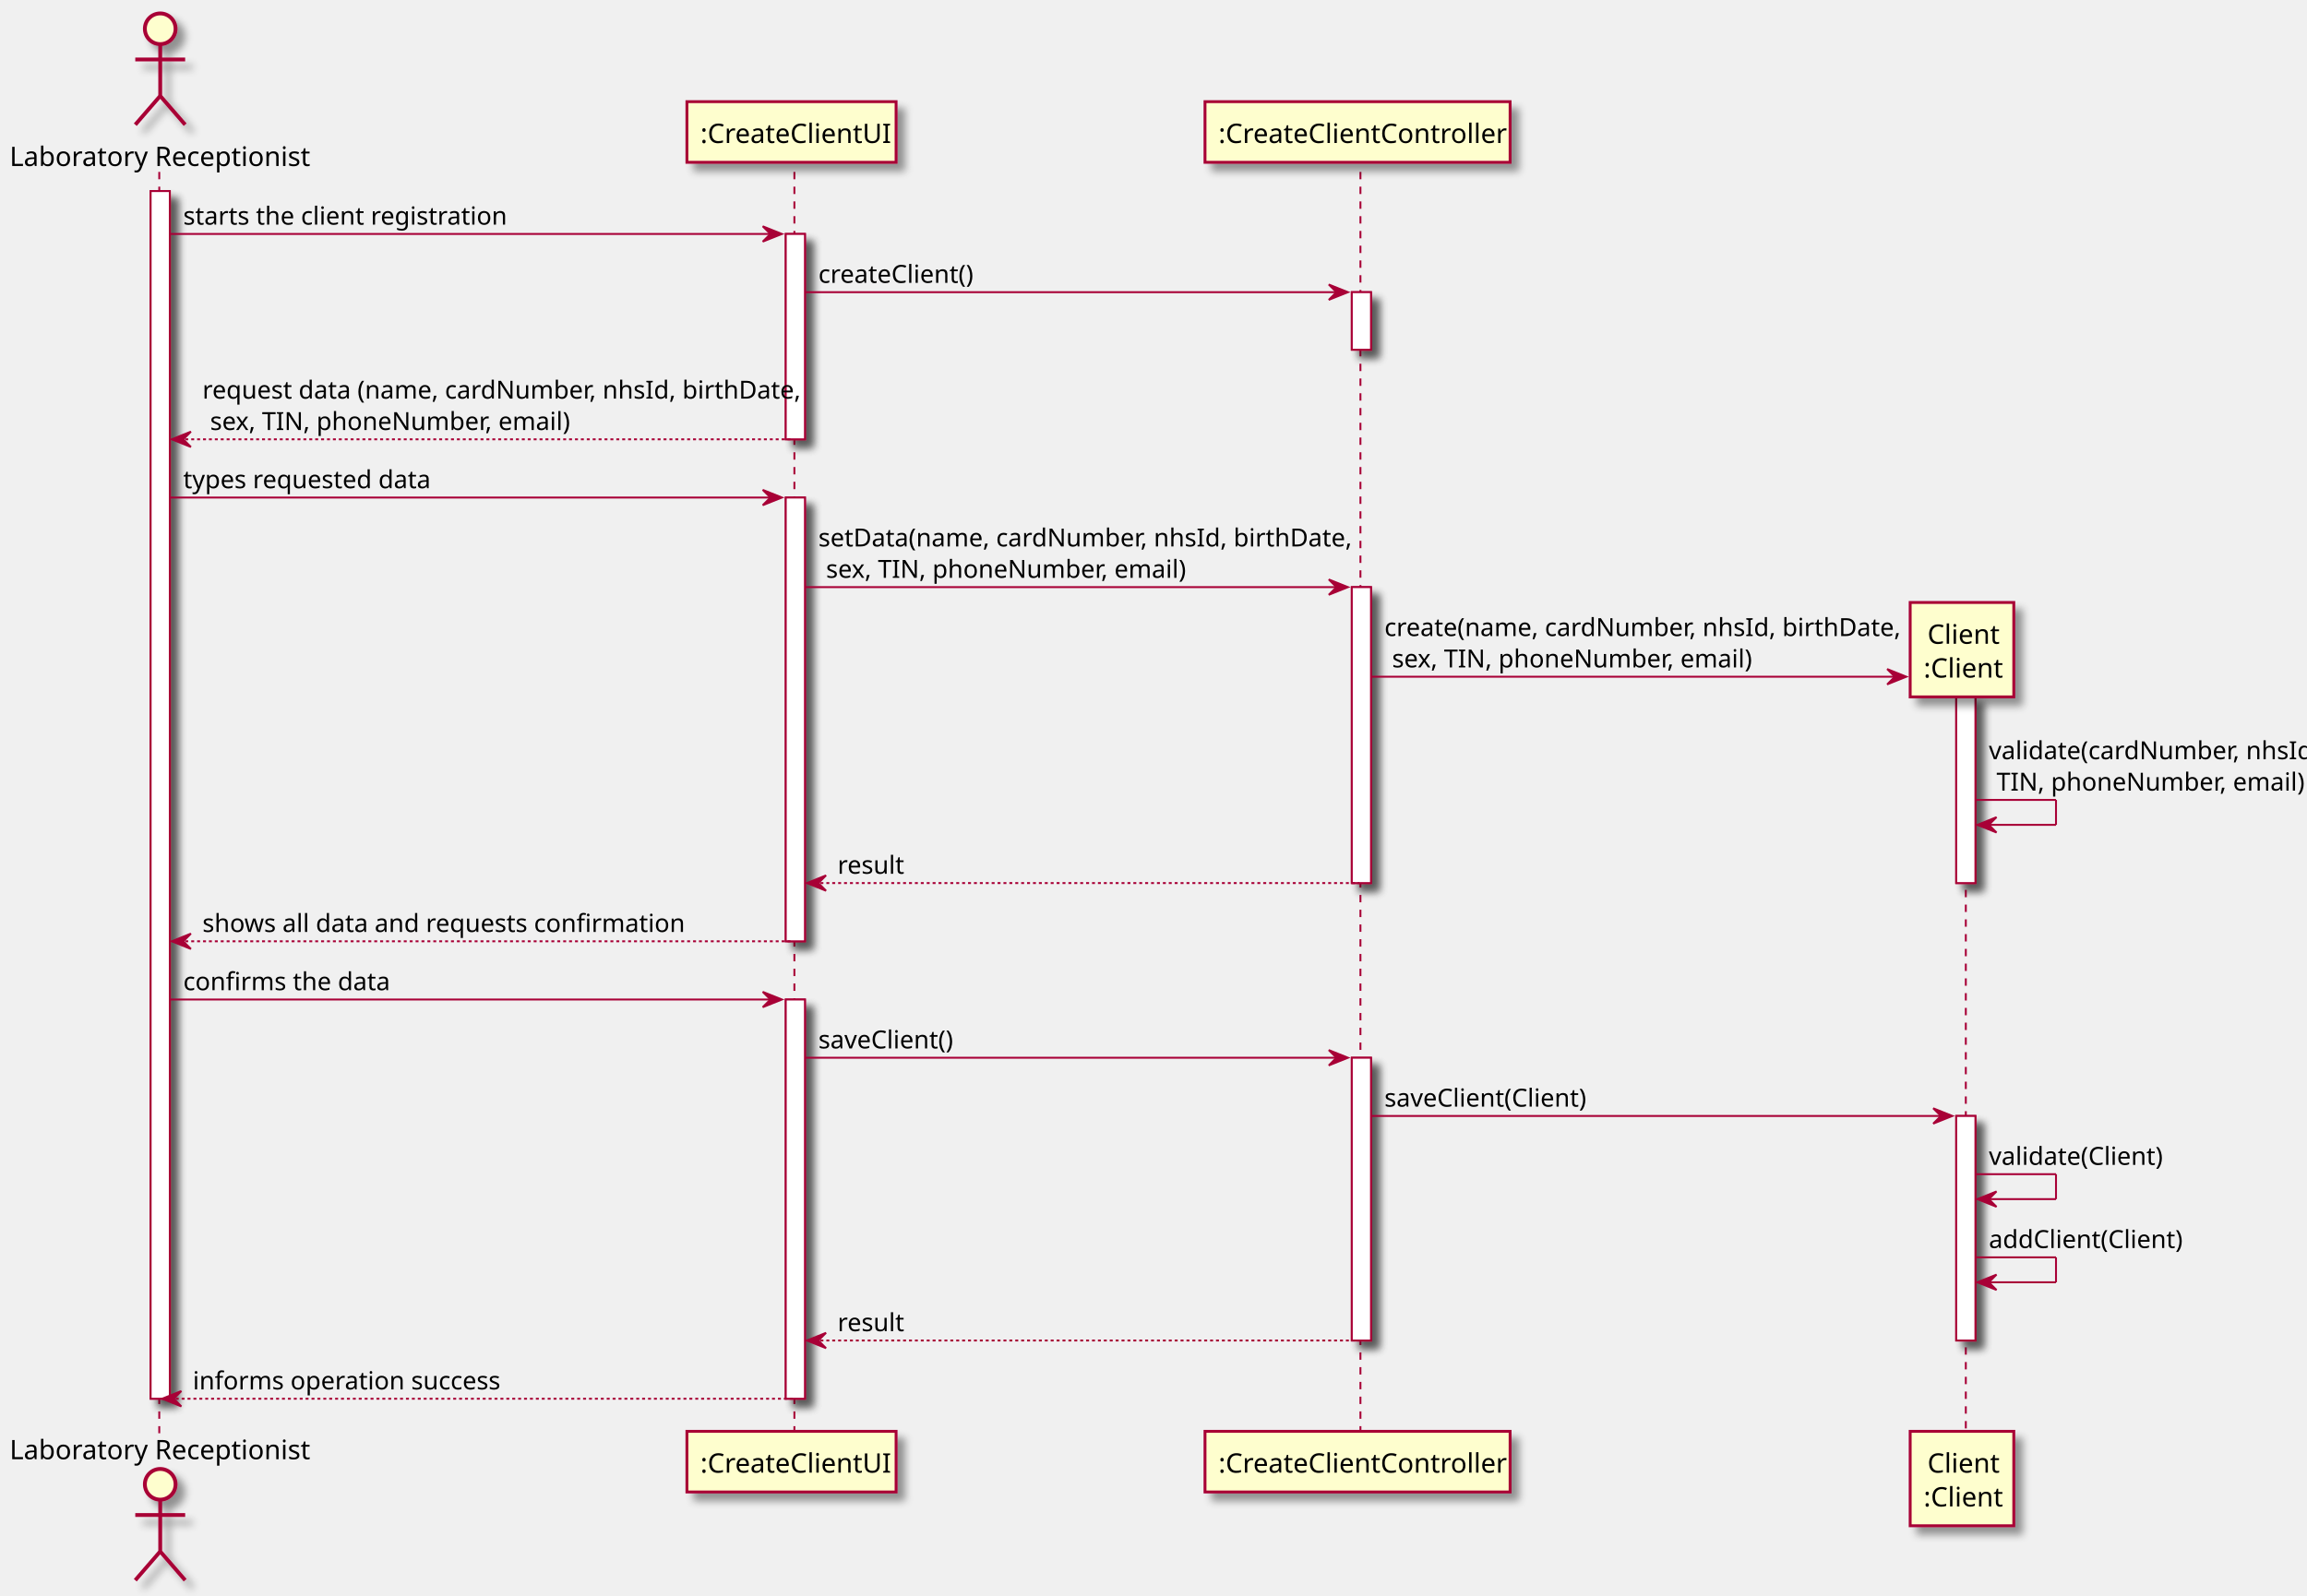
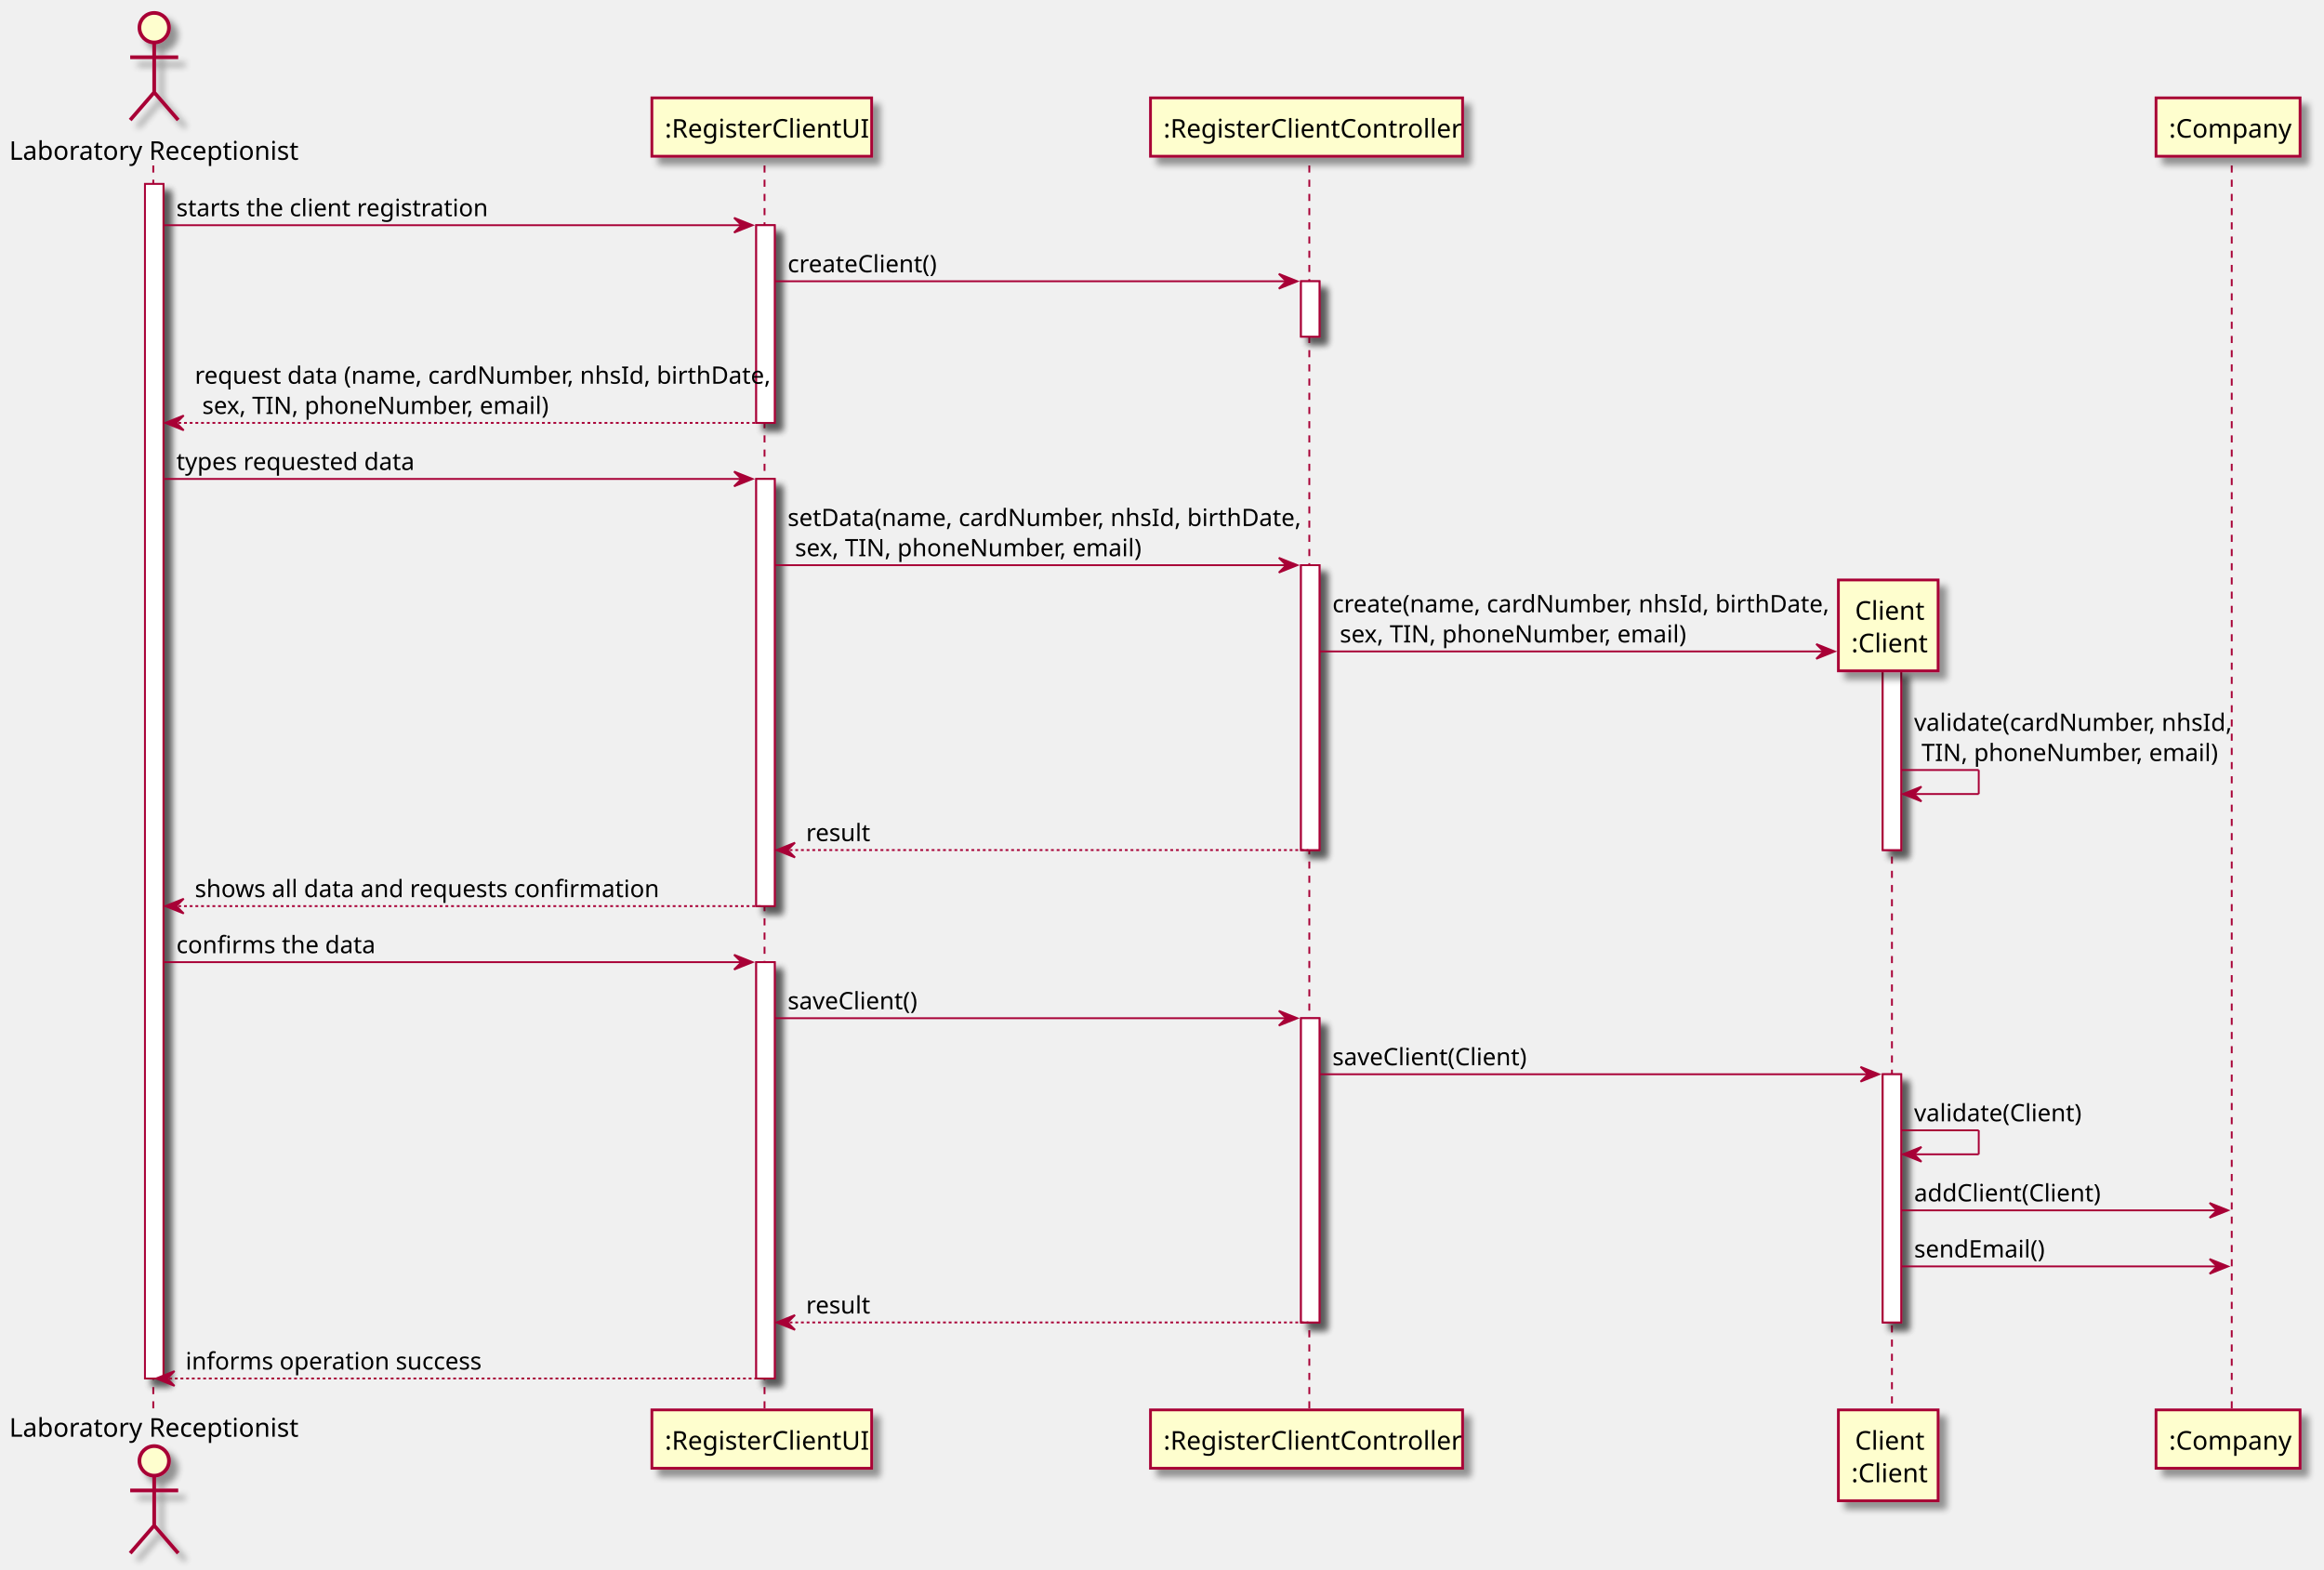
- <svg xmlns="http://www.w3.org/2000/svg" contentScriptType="application/ecmascript" contentStyleType="text/css" height="1081.6px" preserveAspectRatio="none" style="width:1563px;height:1081px;" version="1.1" viewBox="0 0 1563 1081" width="1563.9px" zoomAndPan="magnify">
+ <svg xmlns="http://www.w3.org/2000/svg" contentScriptType="application/ecmascript" contentStyleType="text/css" height="1105px" preserveAspectRatio="none" style="width:1636px;height:1105px;" version="1.1" viewBox="0 0 1636 1105" width="1636.7px" zoomAndPan="magnify">
  <defs>
-     <filter height="300%" id="fvw7soodctmk0" width="300%" x="-1" y="-1">
+     <filter height="300%" id="fff9nxm6vmwxx" width="300%" x="-1" y="-1">
      <feGaussianBlur result="blurOut" stdDeviation="2.6" />
      <feColorMatrix in="blurOut" result="blurOut2" type="matrix" values="0 0 0 0 0 0 0 0 0 0 0 0 0 0 0 0 0 0 .4 0" />
      <feOffset dx="5.2" dy="5.2" in="blurOut2" result="blurOut3" />
      <feBlend in="SourceGraphic" in2="blurOut3" mode="normal" />
    </filter>
  </defs>
  <g>
-     <rect fill="#FFFFFF" filter="url(#fvw7soodctmk0)" height="818.411" style="stroke:#A80036;stroke-width:1.3;" width="13" x="102.05" y="129.492" />
-     <rect fill="#FFFFFF" filter="url(#fvw7soodctmk0)" height="139.171" style="stroke:#A80036;stroke-width:1.3;" width="13" x="532.35" y="158.549" />
-     <rect fill="#FFFFFF" filter="url(#fvw7soodctmk0)" height="300.727" style="stroke:#A80036;stroke-width:1.3;" width="13" x="532.35" y="337.177" />
-     <rect fill="#FFFFFF" filter="url(#fvw7soodctmk0)" height="270.542" style="stroke:#A80036;stroke-width:1.3;" width="13" x="532.35" y="677.361" />
-     <rect fill="#FFFFFF" filter="url(#fvw7soodctmk0)" height="39" style="stroke:#A80036;stroke-width:1.3;" width="13" x="915.85" y="198.006" />
-     <rect fill="#FFFFFF" filter="url(#fvw7soodctmk0)" height="200.555" style="stroke:#A80036;stroke-width:1.3;" width="13" x="915.85" y="397.891" />
-     <rect fill="#FFFFFF" filter="url(#fvw7soodctmk0)" height="191.628" style="stroke:#A80036;stroke-width:1.3;" width="13" x="915.85" y="716.818" />
-     <rect fill="#FFFFFF" filter="url(#fvw7soodctmk0)" height="126.841" style="stroke:#A80036;stroke-width:1.3;" width="13" x="1325.35" y="471.606" />
-     <rect fill="#FFFFFF" filter="url(#fvw7soodctmk0)" height="152.171" style="stroke:#A80036;stroke-width:1.3;" width="13" x="1325.35" y="756.275" />
-     <line style="stroke:#A80036;stroke-width:1.3;stroke-dasharray:5.0,5.0;" x1="107.9" x2="107.9" y1="116.492" y2="971.303" />
-     <line style="stroke:#A80036;stroke-width:1.3;stroke-dasharray:5.0,5.0;" x1="538.2" x2="538.2" y1="116.492" y2="971.303" />
-     <line style="stroke:#A80036;stroke-width:1.3;stroke-dasharray:5.0,5.0;" x1="921.7" x2="921.7" y1="116.492" y2="971.303" />
-     <line style="stroke:#A80036;stroke-width:1.3;stroke-dasharray:5.0,5.0;" x1="1331.85" x2="1331.85" y1="463.034" y2="971.303" />
+     <rect fill="#FFFFFF" filter="url(#fff9nxm6vmwxx)" height="840.968" style="stroke:#A80036;stroke-width:1.3;" width="13" x="102.05" y="129.492" />
+     <rect fill="#FFFFFF" filter="url(#fff9nxm6vmwxx)" height="139.171" style="stroke:#A80036;stroke-width:1.3;" width="13" x="532.35" y="158.549" />
+     <rect fill="#FFFFFF" filter="url(#fff9nxm6vmwxx)" height="300.727" style="stroke:#A80036;stroke-width:1.3;" width="13" x="532.35" y="337.177" />
+     <rect fill="#FFFFFF" filter="url(#fff9nxm6vmwxx)" height="293.099" style="stroke:#A80036;stroke-width:1.3;" width="13" x="532.35" y="677.361" />
+     <rect fill="#FFFFFF" filter="url(#fff9nxm6vmwxx)" height="39" style="stroke:#A80036;stroke-width:1.3;" width="13" x="915.85" y="198.006" />
+     <rect fill="#FFFFFF" filter="url(#fff9nxm6vmwxx)" height="200.555" style="stroke:#A80036;stroke-width:1.3;" width="13" x="915.85" y="397.891" />
+     <rect fill="#FFFFFF" filter="url(#fff9nxm6vmwxx)" height="214.185" style="stroke:#A80036;stroke-width:1.3;" width="13" x="915.85" y="716.818" />
+     <rect fill="#FFFFFF" filter="url(#fff9nxm6vmwxx)" height="126.841" style="stroke:#A80036;stroke-width:1.3;" width="13" x="1325.35" y="471.606" />
+     <rect fill="#FFFFFF" filter="url(#fff9nxm6vmwxx)" height="174.728" style="stroke:#A80036;stroke-width:1.3;" width="13" x="1325.35" y="756.275" />
+     <line style="stroke:#A80036;stroke-width:1.3;stroke-dasharray:5.0,5.0;" x1="107.9" x2="107.9" y1="116.492" y2="993.86" />
+     <line style="stroke:#A80036;stroke-width:1.3;stroke-dasharray:5.0,5.0;" x1="538.2" x2="538.2" y1="116.492" y2="993.86" />
+     <line style="stroke:#A80036;stroke-width:1.3;stroke-dasharray:5.0,5.0;" x1="921.7" x2="921.7" y1="116.492" y2="993.86" />
+     <line style="stroke:#A80036;stroke-width:1.3;stroke-dasharray:5.0,5.0;" x1="1331.85" x2="1331.85" y1="463.034" y2="993.86" />
+     <line style="stroke:#A80036;stroke-width:1.3;stroke-dasharray:5.0,5.0;" x1="1571.05" x2="1571.05" y1="116.492" y2="993.86" />
    <text fill="#000000" font-family="sans-serif" font-size="18.2" lengthAdjust="spacing" textLength="196.3" x="6.5" y="112.493">Laboratory Receptionist</text>
-     <ellipse cx="108.55" cy="19.5" fill="#FEFECE" filter="url(#fvw7soodctmk0)" rx="10.4" ry="10.4" style="stroke:#A80036;stroke-width:2.6;" />
-     <path d="M108.55,29.9 L108.55,65 M91.65,40.3 L125.45,40.3 M108.55,65 L91.65,84.5 M108.55,65 L125.45,84.5 " fill="none" filter="url(#fvw7soodctmk0)" style="stroke:#A80036;stroke-width:2.6;" />
-     <text fill="#000000" font-family="sans-serif" font-size="18.2" lengthAdjust="spacing" textLength="196.3" x="6.5" y="988.896">Laboratory Receptionist</text>
-     <ellipse cx="108.55" cy="1005.895" fill="#FEFECE" filter="url(#fvw7soodctmk0)" rx="10.4" ry="10.4" style="stroke:#A80036;stroke-width:2.6;" />
-     <path d="M108.55,1016.295 L108.55,1051.395 M91.65,1026.695 L125.45,1026.695 M108.55,1051.395 L91.65,1070.895 M108.55,1051.395 L125.45,1070.895 " fill="none" filter="url(#fvw7soodctmk0)" style="stroke:#A80036;stroke-width:2.6;" />
-     <rect fill="#FEFECE" filter="url(#fvw7soodctmk0)" height="41.092" style="stroke:#A80036;stroke-width:1.95;" width="141.7" x="465.4" y="68.9" />
-     <text fill="#000000" font-family="sans-serif" font-size="18.2" lengthAdjust="spacing" textLength="123.5" x="474.5" y="96.893">:CreateClientUI</text>
-     <rect fill="#FEFECE" filter="url(#fvw7soodctmk0)" height="41.092" style="stroke:#A80036;stroke-width:1.95;" width="141.7" x="465.4" y="970.003" />
-     <text fill="#000000" font-family="sans-serif" font-size="18.2" lengthAdjust="spacing" textLength="123.5" x="474.5" y="997.996">:CreateClientUI</text>
-     <rect fill="#FEFECE" filter="url(#fvw7soodctmk0)" height="41.092" style="stroke:#A80036;stroke-width:1.95;" width="206.7" x="816.4" y="68.9" />
-     <text fill="#000000" font-family="sans-serif" font-size="18.2" lengthAdjust="spacing" textLength="188.5" x="825.5" y="96.893">:CreateClientController</text>
-     <rect fill="#FEFECE" filter="url(#fvw7soodctmk0)" height="41.092" style="stroke:#A80036;stroke-width:1.95;" width="206.7" x="816.4" y="970.003" />
-     <text fill="#000000" font-family="sans-serif" font-size="18.2" lengthAdjust="spacing" textLength="188.5" x="825.5" y="997.996">:CreateClientController</text>
-     <rect fill="#FEFECE" filter="url(#fvw7soodctmk0)" height="63.984" style="stroke:#A80036;stroke-width:1.95;" width="70.2" x="1294.15" y="970.003" />
-     <text fill="#000000" font-family="sans-serif" font-size="18.2" lengthAdjust="spacing" textLength="46.8" x="1305.85" y="997.996">Client</text>
-     <text fill="#000000" font-family="sans-serif" font-size="18.2" lengthAdjust="spacing" textLength="52" x="1303.25" y="1020.889">:Client</text>
-     <rect fill="#FFFFFF" filter="url(#fvw7soodctmk0)" height="818.411" style="stroke:#A80036;stroke-width:1.3;" width="13" x="102.05" y="129.492" />
-     <rect fill="#FFFFFF" filter="url(#fvw7soodctmk0)" height="139.171" style="stroke:#A80036;stroke-width:1.3;" width="13" x="532.35" y="158.549" />
-     <rect fill="#FFFFFF" filter="url(#fvw7soodctmk0)" height="300.727" style="stroke:#A80036;stroke-width:1.3;" width="13" x="532.35" y="337.177" />
-     <rect fill="#FFFFFF" filter="url(#fvw7soodctmk0)" height="270.542" style="stroke:#A80036;stroke-width:1.3;" width="13" x="532.35" y="677.361" />
-     <rect fill="#FFFFFF" filter="url(#fvw7soodctmk0)" height="39" style="stroke:#A80036;stroke-width:1.3;" width="13" x="915.85" y="198.006" />
-     <rect fill="#FFFFFF" filter="url(#fvw7soodctmk0)" height="200.555" style="stroke:#A80036;stroke-width:1.3;" width="13" x="915.85" y="397.891" />
-     <rect fill="#FFFFFF" filter="url(#fvw7soodctmk0)" height="191.628" style="stroke:#A80036;stroke-width:1.3;" width="13" x="915.85" y="716.818" />
-     <rect fill="#FFFFFF" filter="url(#fvw7soodctmk0)" height="126.841" style="stroke:#A80036;stroke-width:1.3;" width="13" x="1325.35" y="471.606" />
-     <rect fill="#FFFFFF" filter="url(#fvw7soodctmk0)" height="152.171" style="stroke:#A80036;stroke-width:1.3;" width="13" x="1325.35" y="756.275" />
+     <ellipse cx="108.55" cy="19.5" fill="#FEFECE" filter="url(#fff9nxm6vmwxx)" rx="10.4" ry="10.4" style="stroke:#A80036;stroke-width:2.6;" />
+     <path d="M108.55,29.9 L108.55,65 M91.65,40.3 L125.45,40.3 M108.55,65 L91.65,84.5 M108.55,65 L125.45,84.5 " fill="none" filter="url(#fff9nxm6vmwxx)" style="stroke:#A80036;stroke-width:2.6;" />
+     <text fill="#000000" font-family="sans-serif" font-size="18.2" lengthAdjust="spacing" textLength="196.3" x="6.5" y="1011.453">Laboratory Receptionist</text>
+     <ellipse cx="108.55" cy="1028.452" fill="#FEFECE" filter="url(#fff9nxm6vmwxx)" rx="10.4" ry="10.4" style="stroke:#A80036;stroke-width:2.6;" />
+     <path d="M108.55,1038.852 L108.55,1073.952 M91.65,1049.252 L125.45,1049.252 M108.55,1073.952 L91.65,1093.452 M108.55,1073.952 L125.45,1093.452 " fill="none" filter="url(#fff9nxm6vmwxx)" style="stroke:#A80036;stroke-width:2.6;" />
+     <rect fill="#FEFECE" filter="url(#fff9nxm6vmwxx)" height="41.092" style="stroke:#A80036;stroke-width:1.95;" width="154.7" x="458.9" y="68.9" />
+     <text fill="#000000" font-family="sans-serif" font-size="18.2" lengthAdjust="spacing" textLength="136.5" x="468" y="96.893">:RegisterClientUI</text>
+     <rect fill="#FEFECE" filter="url(#fff9nxm6vmwxx)" height="41.092" style="stroke:#A80036;stroke-width:1.95;" width="154.7" x="458.9" y="992.56" />
+     <text fill="#000000" font-family="sans-serif" font-size="18.2" lengthAdjust="spacing" textLength="136.5" x="468" y="1020.553">:RegisterClientUI</text>
+     <rect fill="#FEFECE" filter="url(#fff9nxm6vmwxx)" height="41.092" style="stroke:#A80036;stroke-width:1.95;" width="219.7" x="809.9" y="68.9" />
+     <text fill="#000000" font-family="sans-serif" font-size="18.2" lengthAdjust="spacing" textLength="201.5" x="819" y="96.893">:RegisterClientController</text>
+     <rect fill="#FEFECE" filter="url(#fff9nxm6vmwxx)" height="41.092" style="stroke:#A80036;stroke-width:1.95;" width="219.7" x="809.9" y="992.56" />
+     <text fill="#000000" font-family="sans-serif" font-size="18.2" lengthAdjust="spacing" textLength="201.5" x="819" y="1020.553">:RegisterClientController</text>
+     <rect fill="#FEFECE" filter="url(#fff9nxm6vmwxx)" height="63.984" style="stroke:#A80036;stroke-width:1.95;" width="70.2" x="1294.15" y="992.56" />
+     <text fill="#000000" font-family="sans-serif" font-size="18.2" lengthAdjust="spacing" textLength="46.8" x="1305.85" y="1020.553">Client</text>
+     <text fill="#000000" font-family="sans-serif" font-size="18.2" lengthAdjust="spacing" textLength="52" x="1303.25" y="1043.446">:Client</text>
+     <rect fill="#FEFECE" filter="url(#fff9nxm6vmwxx)" height="41.092" style="stroke:#A80036;stroke-width:1.95;" width="101.4" x="1517.75" y="68.9" />
+     <text fill="#000000" font-family="sans-serif" font-size="18.2" lengthAdjust="spacing" textLength="83.2" x="1526.85" y="96.893">:Company</text>
+     <rect fill="#FEFECE" filter="url(#fff9nxm6vmwxx)" height="41.092" style="stroke:#A80036;stroke-width:1.95;" width="101.4" x="1517.75" y="992.56" />
+     <text fill="#000000" font-family="sans-serif" font-size="18.2" lengthAdjust="spacing" textLength="83.2" x="1526.85" y="1020.553">:Company</text>
+     <rect fill="#FFFFFF" filter="url(#fff9nxm6vmwxx)" height="840.968" style="stroke:#A80036;stroke-width:1.3;" width="13" x="102.05" y="129.492" />
+     <rect fill="#FFFFFF" filter="url(#fff9nxm6vmwxx)" height="139.171" style="stroke:#A80036;stroke-width:1.3;" width="13" x="532.35" y="158.549" />
+     <rect fill="#FFFFFF" filter="url(#fff9nxm6vmwxx)" height="300.727" style="stroke:#A80036;stroke-width:1.3;" width="13" x="532.35" y="337.177" />
+     <rect fill="#FFFFFF" filter="url(#fff9nxm6vmwxx)" height="293.099" style="stroke:#A80036;stroke-width:1.3;" width="13" x="532.35" y="677.361" />
+     <rect fill="#FFFFFF" filter="url(#fff9nxm6vmwxx)" height="39" style="stroke:#A80036;stroke-width:1.3;" width="13" x="915.85" y="198.006" />
+     <rect fill="#FFFFFF" filter="url(#fff9nxm6vmwxx)" height="200.555" style="stroke:#A80036;stroke-width:1.3;" width="13" x="915.85" y="397.891" />
+     <rect fill="#FFFFFF" filter="url(#fff9nxm6vmwxx)" height="214.185" style="stroke:#A80036;stroke-width:1.3;" width="13" x="915.85" y="716.818" />
+     <rect fill="#FFFFFF" filter="url(#fff9nxm6vmwxx)" height="126.841" style="stroke:#A80036;stroke-width:1.3;" width="13" x="1325.35" y="471.606" />
+     <rect fill="#FFFFFF" filter="url(#fff9nxm6vmwxx)" height="174.728" style="stroke:#A80036;stroke-width:1.3;" width="13" x="1325.35" y="756.275" />
    <polygon fill="#A80036" points="516.75,153.349,529.75,158.549,516.75,163.749,521.95,158.549" style="stroke:#A80036;stroke-width:1.3;" />
    <line style="stroke:#A80036;stroke-width:1.3;" x1="115.05" x2="524.55" y1="158.549" y2="158.549" />
    <text fill="#000000" font-family="sans-serif" font-size="16.9" lengthAdjust="spacing" textLength="205.4" x="124.15" y="152.236">starts the client registration</text>
    <polygon fill="#A80036" points="900.25,192.806,913.25,198.006,900.25,203.206,905.45,198.006" style="stroke:#A80036;stroke-width:1.3;" />
    <line style="stroke:#A80036;stroke-width:1.3;" x1="545.35" x2="908.05" y1="198.006" y2="198.006" />
    <text fill="#000000" font-family="sans-serif" font-size="16.9" lengthAdjust="spacing" textLength="100.1" x="554.45" y="191.693">createClient()</text>
    <polygon fill="#A80036" points="129.35,292.52,116.35,297.72,129.35,302.92,124.15,297.72" style="stroke:#A80036;stroke-width:1.3;" />
    <line style="stroke:#A80036;stroke-width:1.3;stroke-dasharray:2.0,2.0;" x1="121.55" x2="537.55" y1="297.72" y2="297.72" />
    <text fill="#000000" font-family="sans-serif" font-size="16.9" lengthAdjust="spacing" textLength="380.9" x="137.15" y="270.15">request data (name, cardNumber, nhsId, birthDate,</text>
    <text fill="#000000" font-family="sans-serif" font-size="16.9" lengthAdjust="spacing" textLength="232.7" x="142.35" y="291.407">sex, TIN, phoneNumber, email)</text>
    <polygon fill="#A80036" points="516.75,331.977,529.75,337.177,516.75,342.377,521.95,337.177" style="stroke:#A80036;stroke-width:1.3;" />
    <line style="stroke:#A80036;stroke-width:1.3;" x1="115.05" x2="524.55" y1="337.177" y2="337.177" />
    <text fill="#000000" font-family="sans-serif" font-size="16.9" lengthAdjust="spacing" textLength="158.6" x="124.15" y="330.864">types requested data</text>
    <polygon fill="#A80036" points="900.25,392.691,913.25,397.891,900.25,403.091,905.45,397.891" style="stroke:#A80036;stroke-width:1.3;" />
    <line style="stroke:#A80036;stroke-width:1.3;" x1="545.35" x2="908.05" y1="397.891" y2="397.891" />
    <text fill="#000000" font-family="sans-serif" font-size="16.9" lengthAdjust="spacing" textLength="340.6" x="554.45" y="370.321">setData(name, cardNumber, nhsId, birthDate,</text>
    <text fill="#000000" font-family="sans-serif" font-size="16.9" lengthAdjust="spacing" textLength="232.7" x="559.65" y="391.578">sex, TIN, phoneNumber, email)</text>
    <polygon fill="#A80036" points="1278.55,453.406,1291.55,458.606,1278.55,463.805,1283.75,458.606" style="stroke:#A80036;stroke-width:1.3;" />
    <line style="stroke:#A80036;stroke-width:1.3;" x1="928.85" x2="1286.35" y1="458.606" y2="458.606" />
    <text fill="#000000" font-family="sans-serif" font-size="16.9" lengthAdjust="spacing" textLength="328.9" x="937.95" y="431.035">create(name, cardNumber, nhsId, birthDate,</text>
    <text fill="#000000" font-family="sans-serif" font-size="16.9" lengthAdjust="spacing" textLength="232.7" x="943.15" y="452.292">sex, TIN, phoneNumber, email)</text>
-     <rect fill="#FEFECE" filter="url(#fvw7soodctmk0)" height="63.984" style="stroke:#A80036;stroke-width:1.95;" width="70.2" x="1294.15" y="408.291" />
+     <rect fill="#FEFECE" filter="url(#fff9nxm6vmwxx)" height="63.984" style="stroke:#A80036;stroke-width:1.95;" width="70.2" x="1294.15" y="408.291" />
    <text fill="#000000" font-family="sans-serif" font-size="18.2" lengthAdjust="spacing" textLength="46.8" x="1305.85" y="436.285">Client</text>
    <text fill="#000000" font-family="sans-serif" font-size="18.2" lengthAdjust="spacing" textLength="52" x="1303.25" y="459.177">:Client</text>
    <line style="stroke:#A80036;stroke-width:1.3;" x1="1338.35" x2="1392.95" y1="542.09" y2="542.09" />
    <line style="stroke:#A80036;stroke-width:1.3;" x1="1392.95" x2="1392.95" y1="542.09" y2="558.99" />
    <line style="stroke:#A80036;stroke-width:1.3;" x1="1339.65" x2="1392.95" y1="558.99" y2="558.99" />
    <polygon fill="#A80036" points="1352.65,553.79,1339.65,558.99,1352.65,564.19,1347.45,558.99" style="stroke:#A80036;stroke-width:1.3;" />
    <text fill="#000000" font-family="sans-serif" font-size="16.9" lengthAdjust="spacing" textLength="208" x="1347.45" y="514.519">validate(cardNumber, nhsId,</text>
    <text fill="#000000" font-family="sans-serif" font-size="16.9" lengthAdjust="spacing" textLength="195" x="1352.65" y="535.777">TIN, phoneNumber, email)</text>
    <polygon fill="#A80036" points="559.65,593.247,546.65,598.447,559.65,603.647,554.45,598.447" style="stroke:#A80036;stroke-width:1.3;" />
    <line style="stroke:#A80036;stroke-width:1.3;stroke-dasharray:2.0,2.0;" x1="551.85" x2="921.05" y1="598.447" y2="598.447" />
    <text fill="#000000" font-family="sans-serif" font-size="16.9" lengthAdjust="spacing" textLength="41.6" x="567.45" y="592.134">result</text>
    <polygon fill="#A80036" points="129.35,632.704,116.35,637.904,129.35,643.104,124.15,637.904" style="stroke:#A80036;stroke-width:1.3;" />
    <line style="stroke:#A80036;stroke-width:1.3;stroke-dasharray:2.0,2.0;" x1="121.55" x2="537.55" y1="637.904" y2="637.904" />
    <text fill="#000000" font-family="sans-serif" font-size="16.9" lengthAdjust="spacing" textLength="306.8" x="137.15" y="631.591">shows all data and requests confirmation</text>
    <polygon fill="#A80036" points="516.75,672.161,529.75,677.361,516.75,682.561,521.95,677.361" style="stroke:#A80036;stroke-width:1.3;" />
    <line style="stroke:#A80036;stroke-width:1.3;" x1="115.05" x2="524.55" y1="677.361" y2="677.361" />
    <text fill="#000000" font-family="sans-serif" font-size="16.9" lengthAdjust="spacing" textLength="130" x="124.15" y="671.048">confirms the data</text>
    <polygon fill="#A80036" points="900.25,711.618,913.25,716.818,900.25,722.018,905.45,716.818" style="stroke:#A80036;stroke-width:1.3;" />
    <line style="stroke:#A80036;stroke-width:1.3;" x1="545.35" x2="908.05" y1="716.818" y2="716.818" />
    <text fill="#000000" font-family="sans-serif" font-size="16.9" lengthAdjust="spacing" textLength="87.1" x="554.45" y="710.505">saveClient()</text>
    <polygon fill="#A80036" points="1309.75,751.075,1322.75,756.275,1309.75,761.475,1314.95,756.275" style="stroke:#A80036;stroke-width:1.3;" />
    <line style="stroke:#A80036;stroke-width:1.3;" x1="928.85" x2="1317.55" y1="756.275" y2="756.275" />
    <text fill="#000000" font-family="sans-serif" font-size="16.9" lengthAdjust="spacing" textLength="130" x="937.95" y="749.962">saveClient(Client)</text>
    <line style="stroke:#A80036;stroke-width:1.3;" x1="1338.35" x2="1392.95" y1="795.732" y2="795.732" />
    <line style="stroke:#A80036;stroke-width:1.3;" x1="1392.95" x2="1392.95" y1="795.732" y2="812.632" />
    <line style="stroke:#A80036;stroke-width:1.3;" x1="1339.65" x2="1392.95" y1="812.632" y2="812.632" />
    <polygon fill="#A80036" points="1352.65,807.432,1339.65,812.632,1352.65,817.832,1347.45,812.632" style="stroke:#A80036;stroke-width:1.3;" />
    <text fill="#000000" font-family="sans-serif" font-size="16.9" lengthAdjust="spacing" textLength="109.2" x="1347.45" y="789.419">validate(Client)</text>
-     <line style="stroke:#A80036;stroke-width:1.3;" x1="1338.35" x2="1392.95" y1="852.089" y2="852.089" />
-     <line style="stroke:#A80036;stroke-width:1.3;" x1="1392.95" x2="1392.95" y1="852.089" y2="868.989" />
-     <line style="stroke:#A80036;stroke-width:1.3;" x1="1339.65" x2="1392.95" y1="868.989" y2="868.989" />
-     <polygon fill="#A80036" points="1352.65,863.789,1339.65,868.989,1352.65,874.189,1347.45,868.989" style="stroke:#A80036;stroke-width:1.3;" />
+     <polygon fill="#A80036" points="1555.45,846.889,1568.45,852.089,1555.45,857.289,1560.65,852.089" style="stroke:#A80036;stroke-width:1.3;" />
+     <line style="stroke:#A80036;stroke-width:1.3;" x1="1338.35" x2="1563.25" y1="852.089" y2="852.089" />
    <text fill="#000000" font-family="sans-serif" font-size="16.9" lengthAdjust="spacing" textLength="123.5" x="1347.45" y="845.776">addClient(Client)</text>
-     <polygon fill="#A80036" points="559.65,903.246,546.65,908.446,559.65,913.646,554.45,908.446" style="stroke:#A80036;stroke-width:1.3;" />
-     <line style="stroke:#A80036;stroke-width:1.3;stroke-dasharray:2.0,2.0;" x1="551.85" x2="921.05" y1="908.446" y2="908.446" />
-     <text fill="#000000" font-family="sans-serif" font-size="16.9" lengthAdjust="spacing" textLength="41.6" x="567.45" y="902.133">result</text>
-     <polygon fill="#A80036" points="122.85,942.703,109.85,947.903,122.85,953.103,117.65,947.903" style="stroke:#A80036;stroke-width:1.3;" />
-     <line style="stroke:#A80036;stroke-width:1.3;stroke-dasharray:2.0,2.0;" x1="115.05" x2="537.55" y1="947.903" y2="947.903" />
-     <text fill="#000000" font-family="sans-serif" font-size="16.9" lengthAdjust="spacing" textLength="197.6" x="130.65" y="941.59">informs operation success</text>
+     <polygon fill="#A80036" points="1555.45,886.346,1568.45,891.546,1555.45,896.746,1560.65,891.546" style="stroke:#A80036;stroke-width:1.3;" />
+     <line style="stroke:#A80036;stroke-width:1.3;" x1="1338.35" x2="1563.25" y1="891.546" y2="891.546" />
+     <text fill="#000000" font-family="sans-serif" font-size="16.9" lengthAdjust="spacing" textLength="89.7" x="1347.45" y="885.233">sendEmail()</text>
+     <polygon fill="#A80036" points="559.65,925.803,546.65,931.003,559.65,936.203,554.45,931.003" style="stroke:#A80036;stroke-width:1.3;" />
+     <line style="stroke:#A80036;stroke-width:1.3;stroke-dasharray:2.0,2.0;" x1="551.85" x2="921.05" y1="931.003" y2="931.003" />
+     <text fill="#000000" font-family="sans-serif" font-size="16.9" lengthAdjust="spacing" textLength="41.6" x="567.45" y="924.69">result</text>
+     <polygon fill="#A80036" points="122.85,965.26,109.85,970.46,122.85,975.66,117.65,970.46" style="stroke:#A80036;stroke-width:1.3;" />
+     <line style="stroke:#A80036;stroke-width:1.3;stroke-dasharray:2.0,2.0;" x1="115.05" x2="537.55" y1="970.46" y2="970.46" />
+     <text fill="#000000" font-family="sans-serif" font-size="16.9" lengthAdjust="spacing" textLength="197.6" x="130.65" y="964.147">informs operation success</text>
  </g>
</svg>
